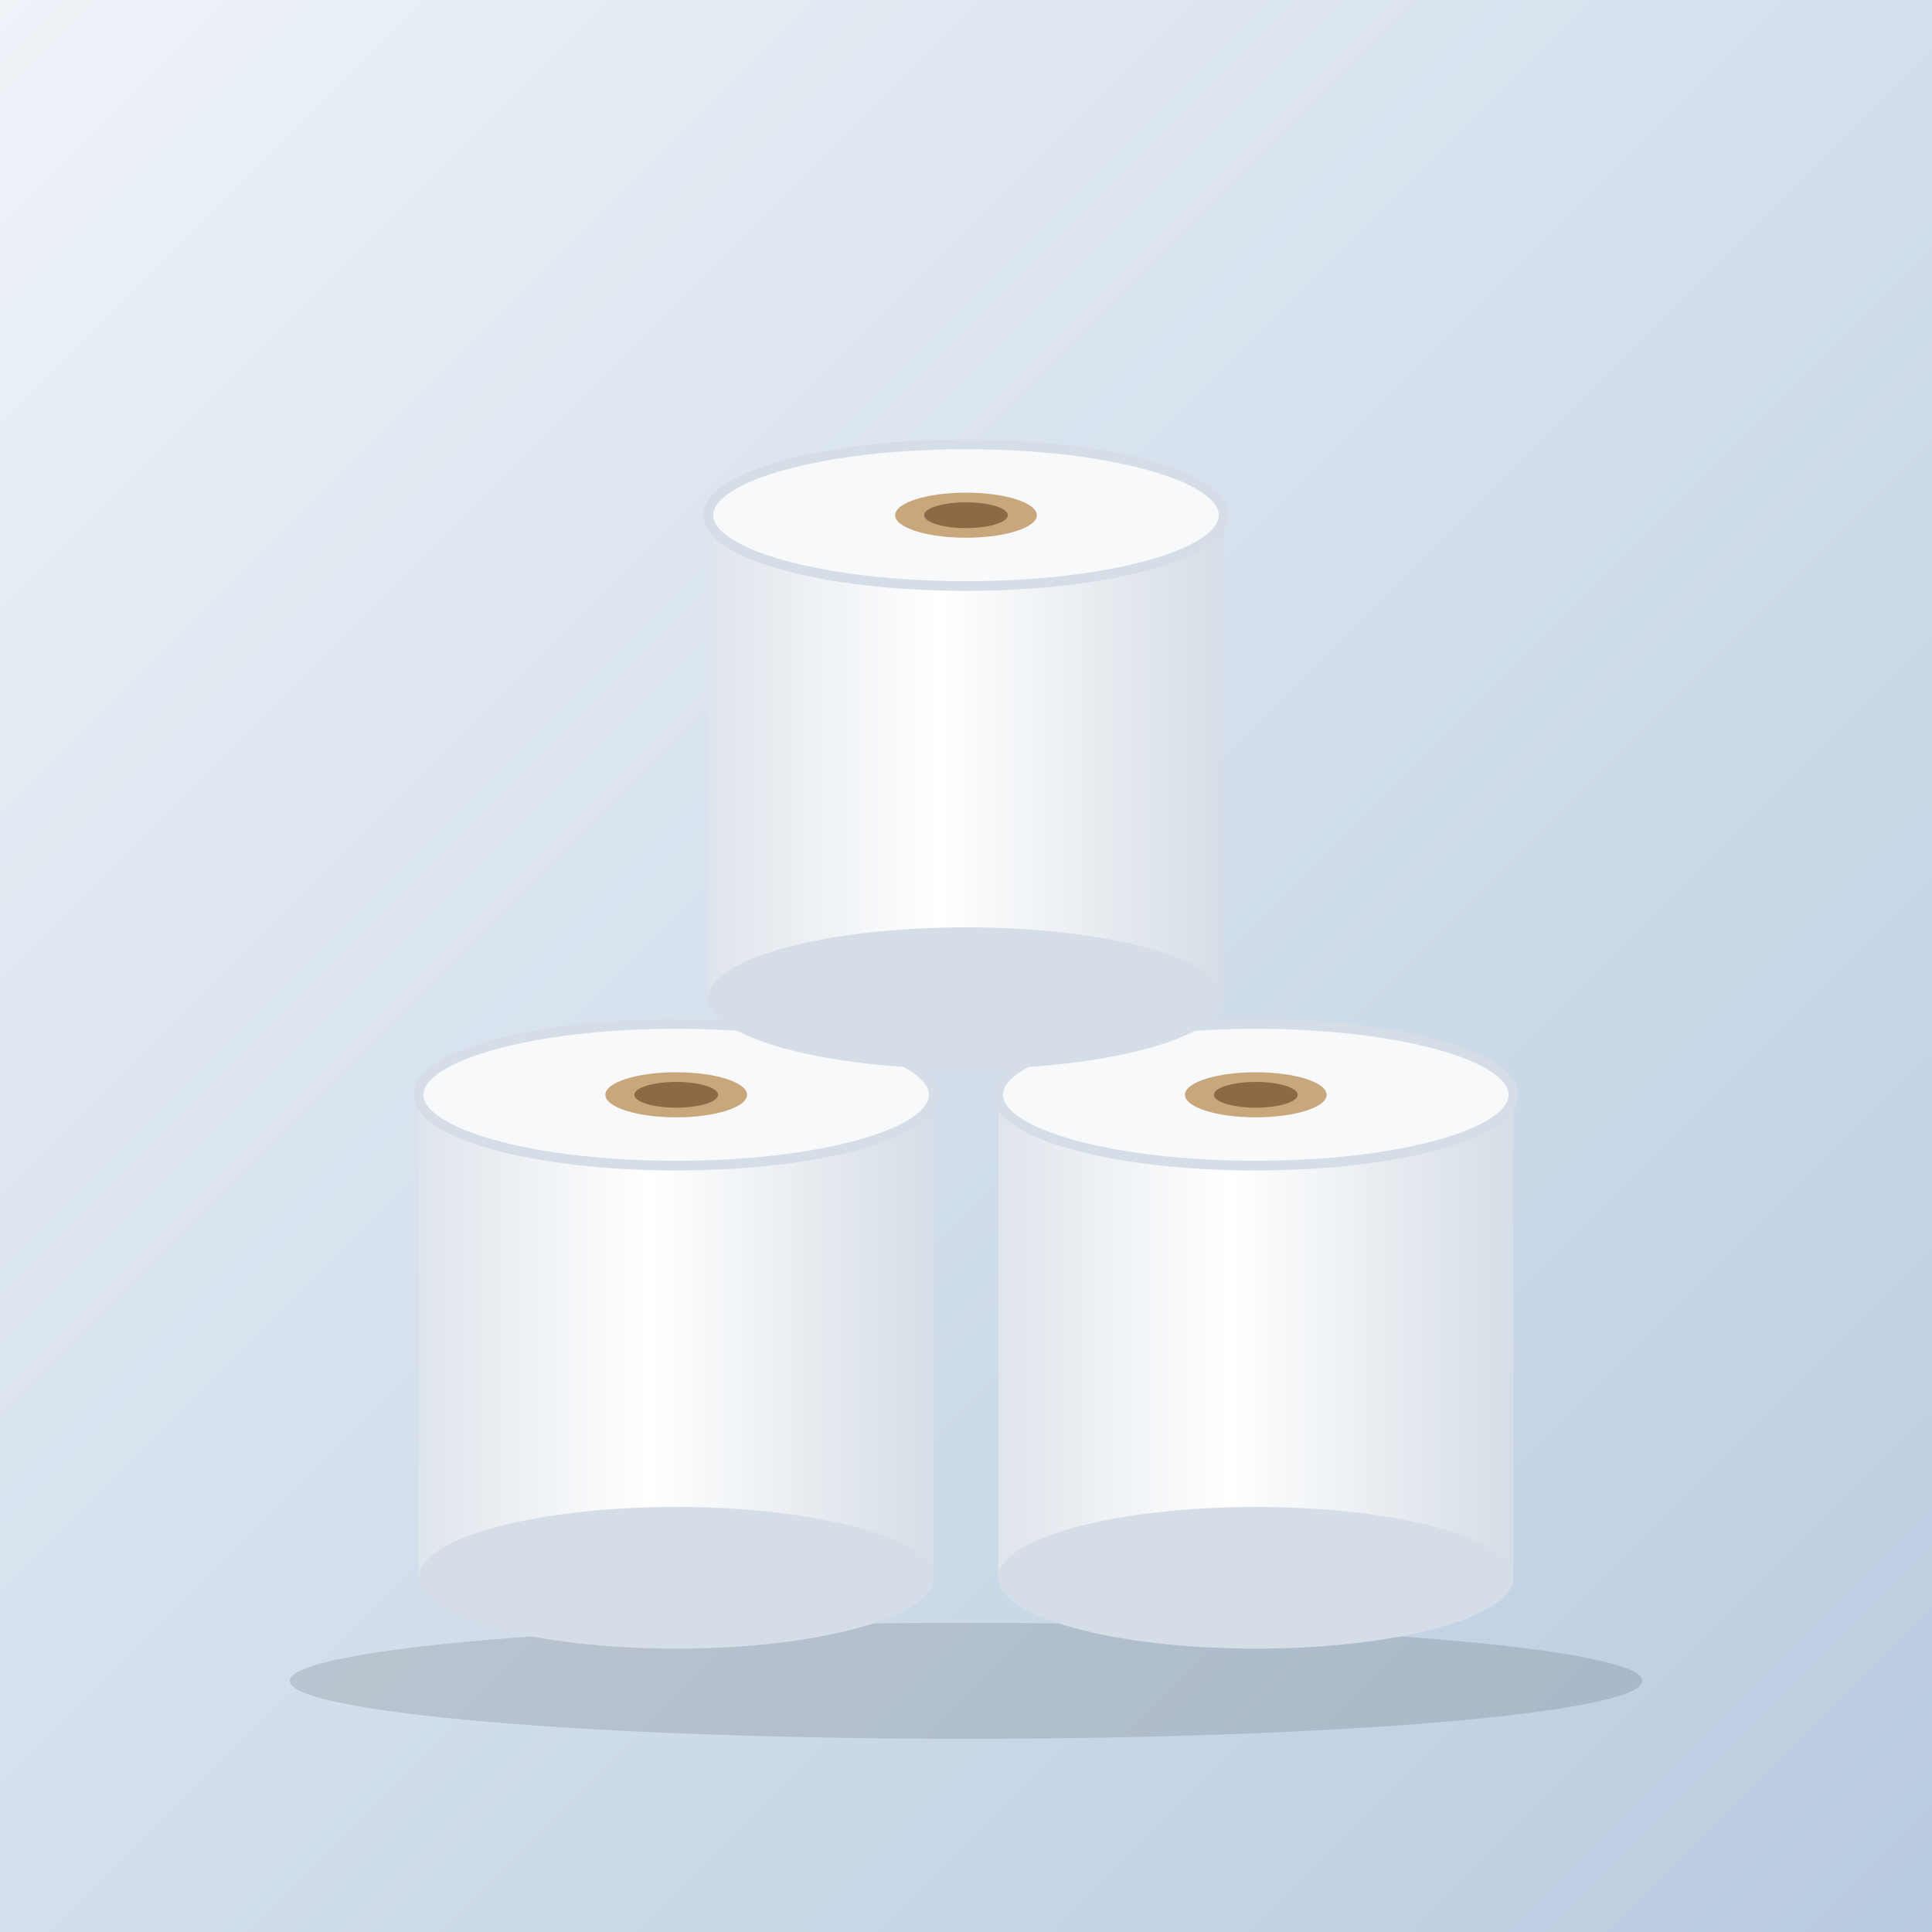
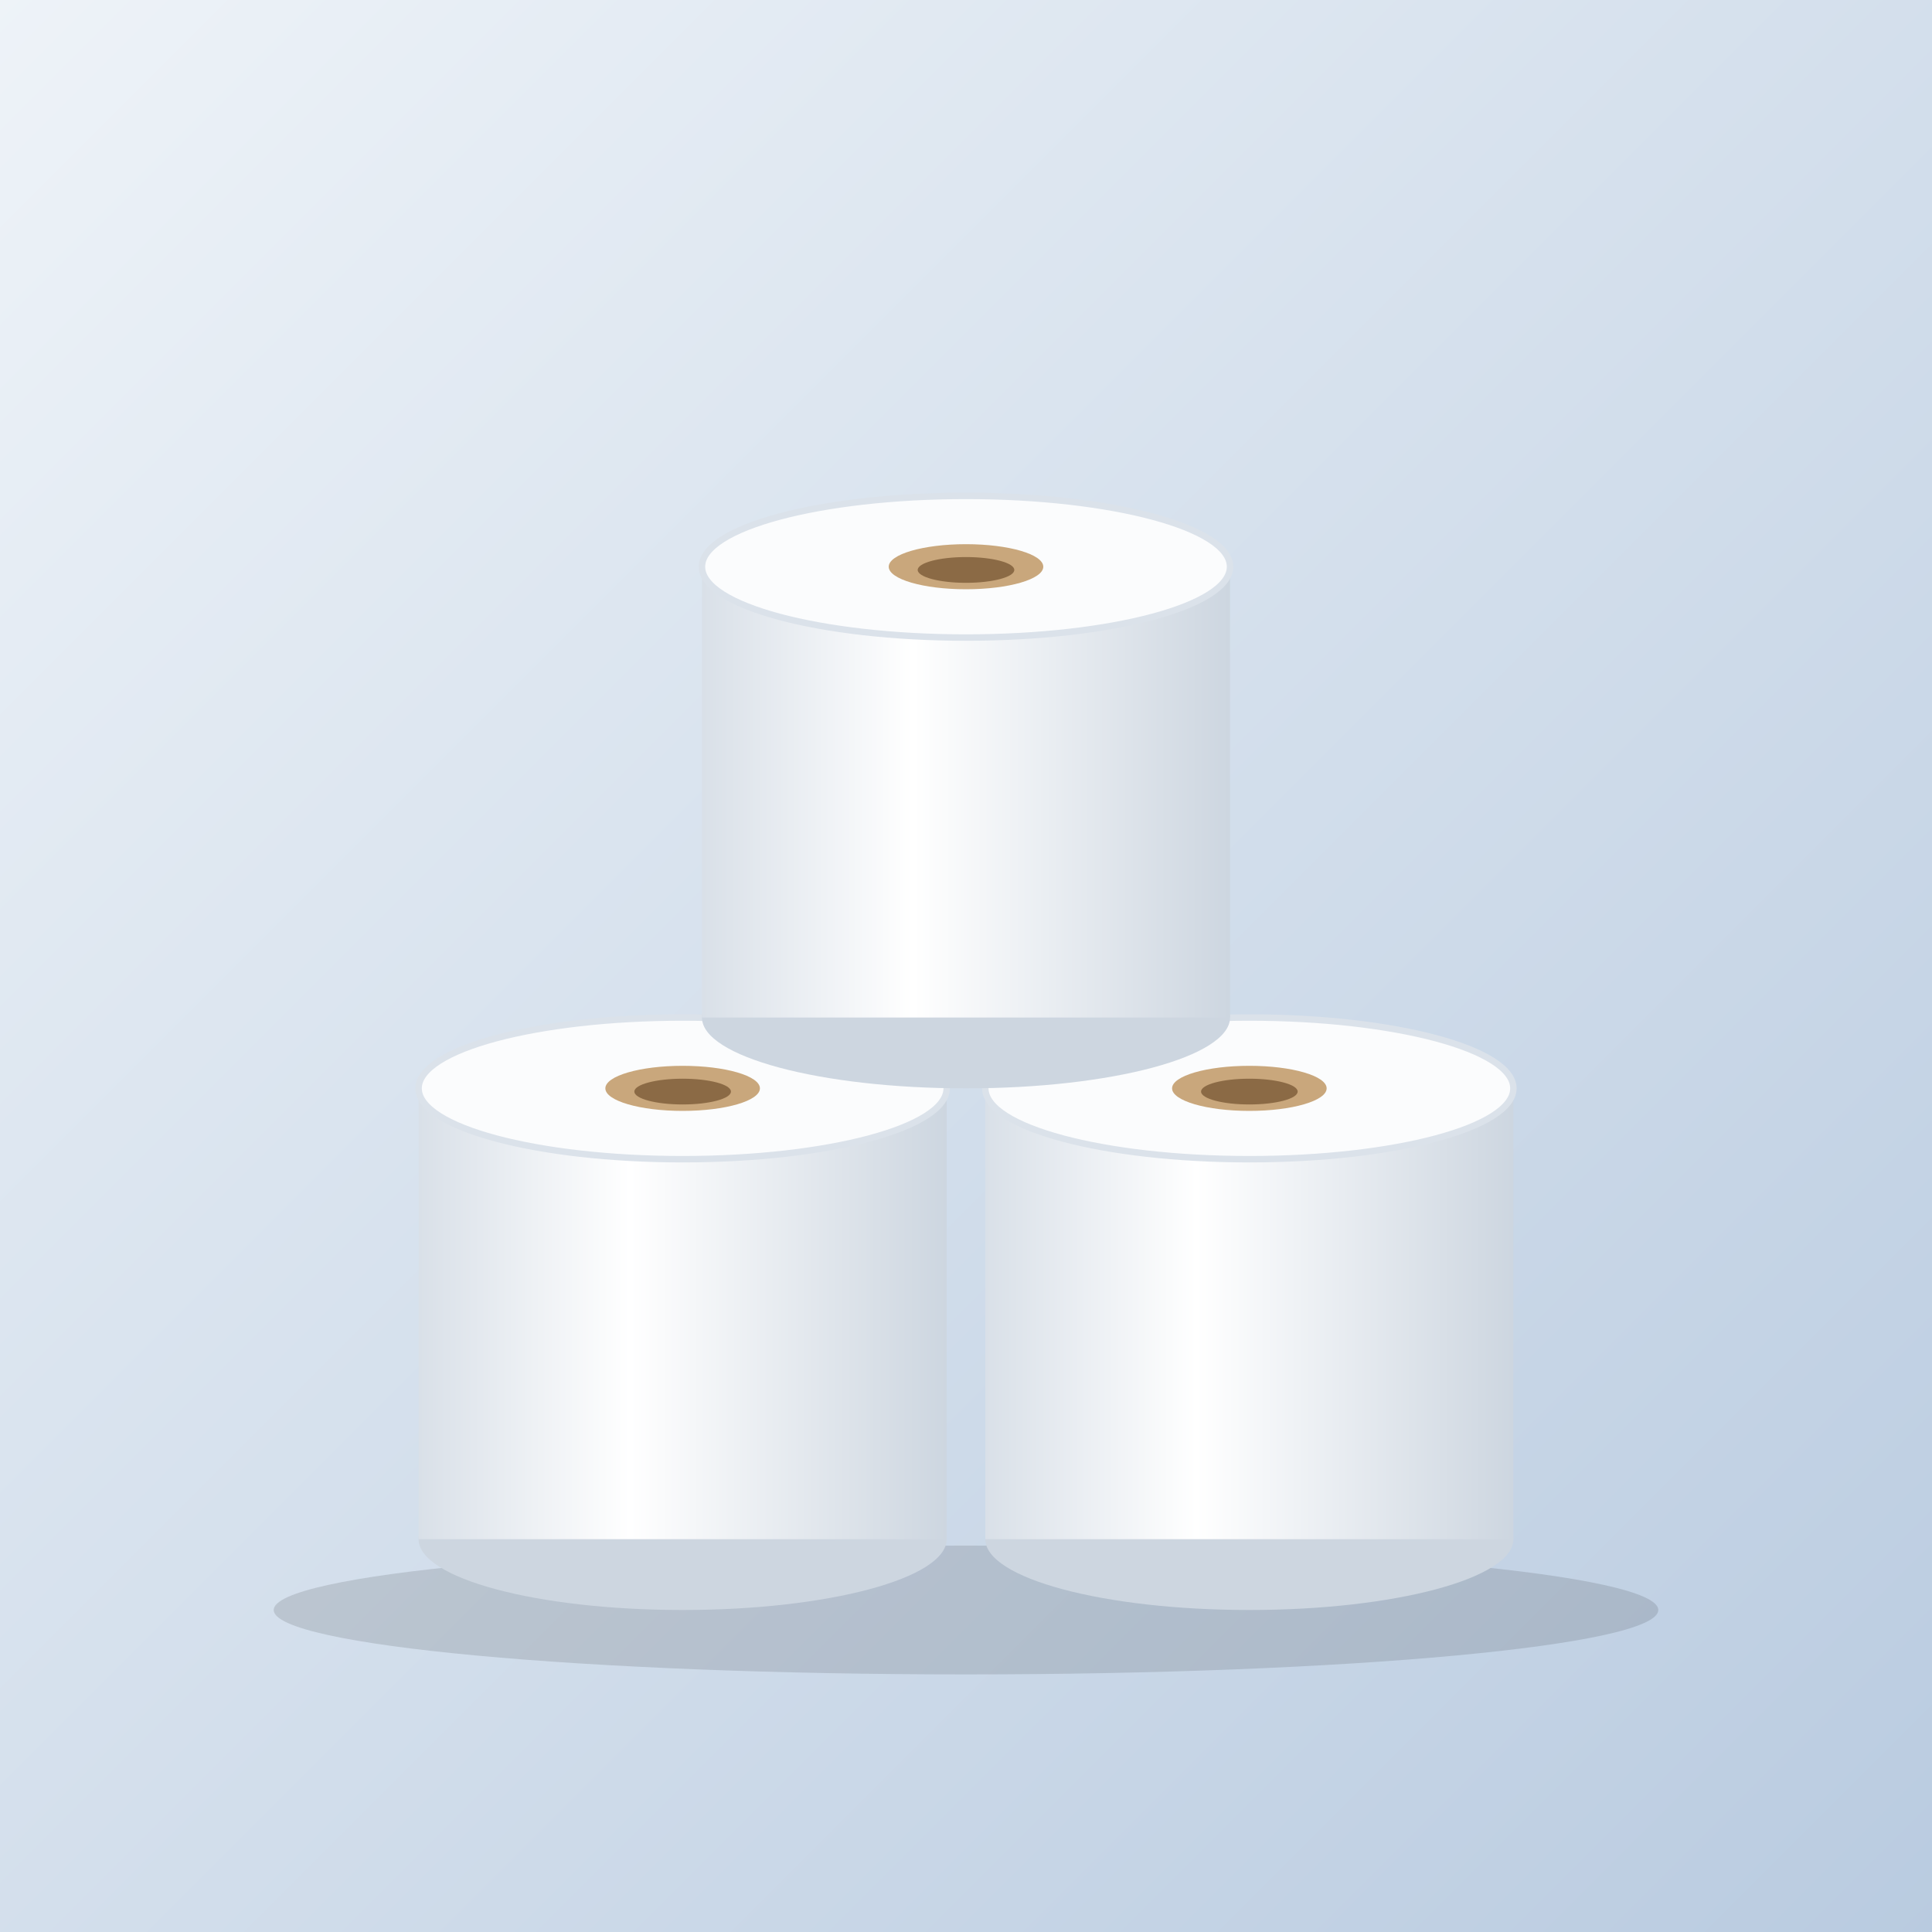
<svg xmlns="http://www.w3.org/2000/svg" viewBox="0 0 600 600">
  <defs>
    <linearGradient id="bg" x1="0" y1="0" x2="1" y2="1">
      <stop offset="0" stop-color="#eef3f8" />
      <stop offset="1" stop-color="#b9cbe0" />
    </linearGradient>
-     <linearGradient id="roll" x1="0" y1="0" x2="1" y2="0">
-       <stop offset="0" stop-color="#dfe5ec" />
-       <stop offset=".45" stop-color="#ffffff" />
-       <stop offset="1" stop-color="#d5dde6" />
+     <linearGradient id="side" x1="0" y1="0" x2="1" y2="0">
+       <stop offset="0" stop-color="#d9e0e8" />
+       <stop offset=".4" stop-color="#ffffff" />
+       <stop offset="1" stop-color="#cdd6e0" />
    </linearGradient>
-     <g id="r">
-       <rect x="-80" y="0" width="160" height="150" fill="url(#roll)" />
-       <ellipse cx="0" cy="150" rx="80" ry="22" fill="#d5dde6" />
-       <ellipse cx="0" cy="0" rx="80" ry="22" fill="#f7f9fb" stroke="#d5dde6" stroke-width="3" />
-       <ellipse cx="0" cy="0" rx="22" ry="7" fill="#c9a77c" />
-       <ellipse cx="0" cy="0" rx="13" ry="4" fill="#8b6a45" />
+     <g id="roll">
+       <ellipse cx="0" cy="140" rx="82" ry="22" fill="#cdd6e0" />
+       <rect x="-82" y="0" width="164" height="140" fill="url(#side)" />
+       <ellipse cx="0" cy="0" rx="82" ry="22" fill="#fbfcfd" stroke="#dbe2ea" stroke-width="2" />
+       <ellipse cx="0" cy="0" rx="24" ry="7" fill="#c9a77c" />
+       <ellipse cx="0" cy="1" rx="15" ry="4" fill="#8b6a45" />
    </g>
  </defs>
  <rect width="600" height="600" fill="url(#bg)" />
-   <ellipse cx="300" cy="522" rx="210" ry="18" fill="#000" opacity=".12" />
-   <use href="#r" x="210" y="340" />
-   <use href="#r" x="390" y="340" />
-   <use href="#r" x="300" y="160" />
-   <path d="M380 250 Q395 330 372 400" stroke="#e7ecf1" stroke-width="0" fill="none" />
+   <ellipse cx="300" cy="500" rx="215" ry="20" fill="#000" opacity=".12" />
+   <use href="#roll" x="212" y="338" />
+   <use href="#roll" x="388" y="338" />
+   <use href="#roll" x="300" y="176" />
</svg>
